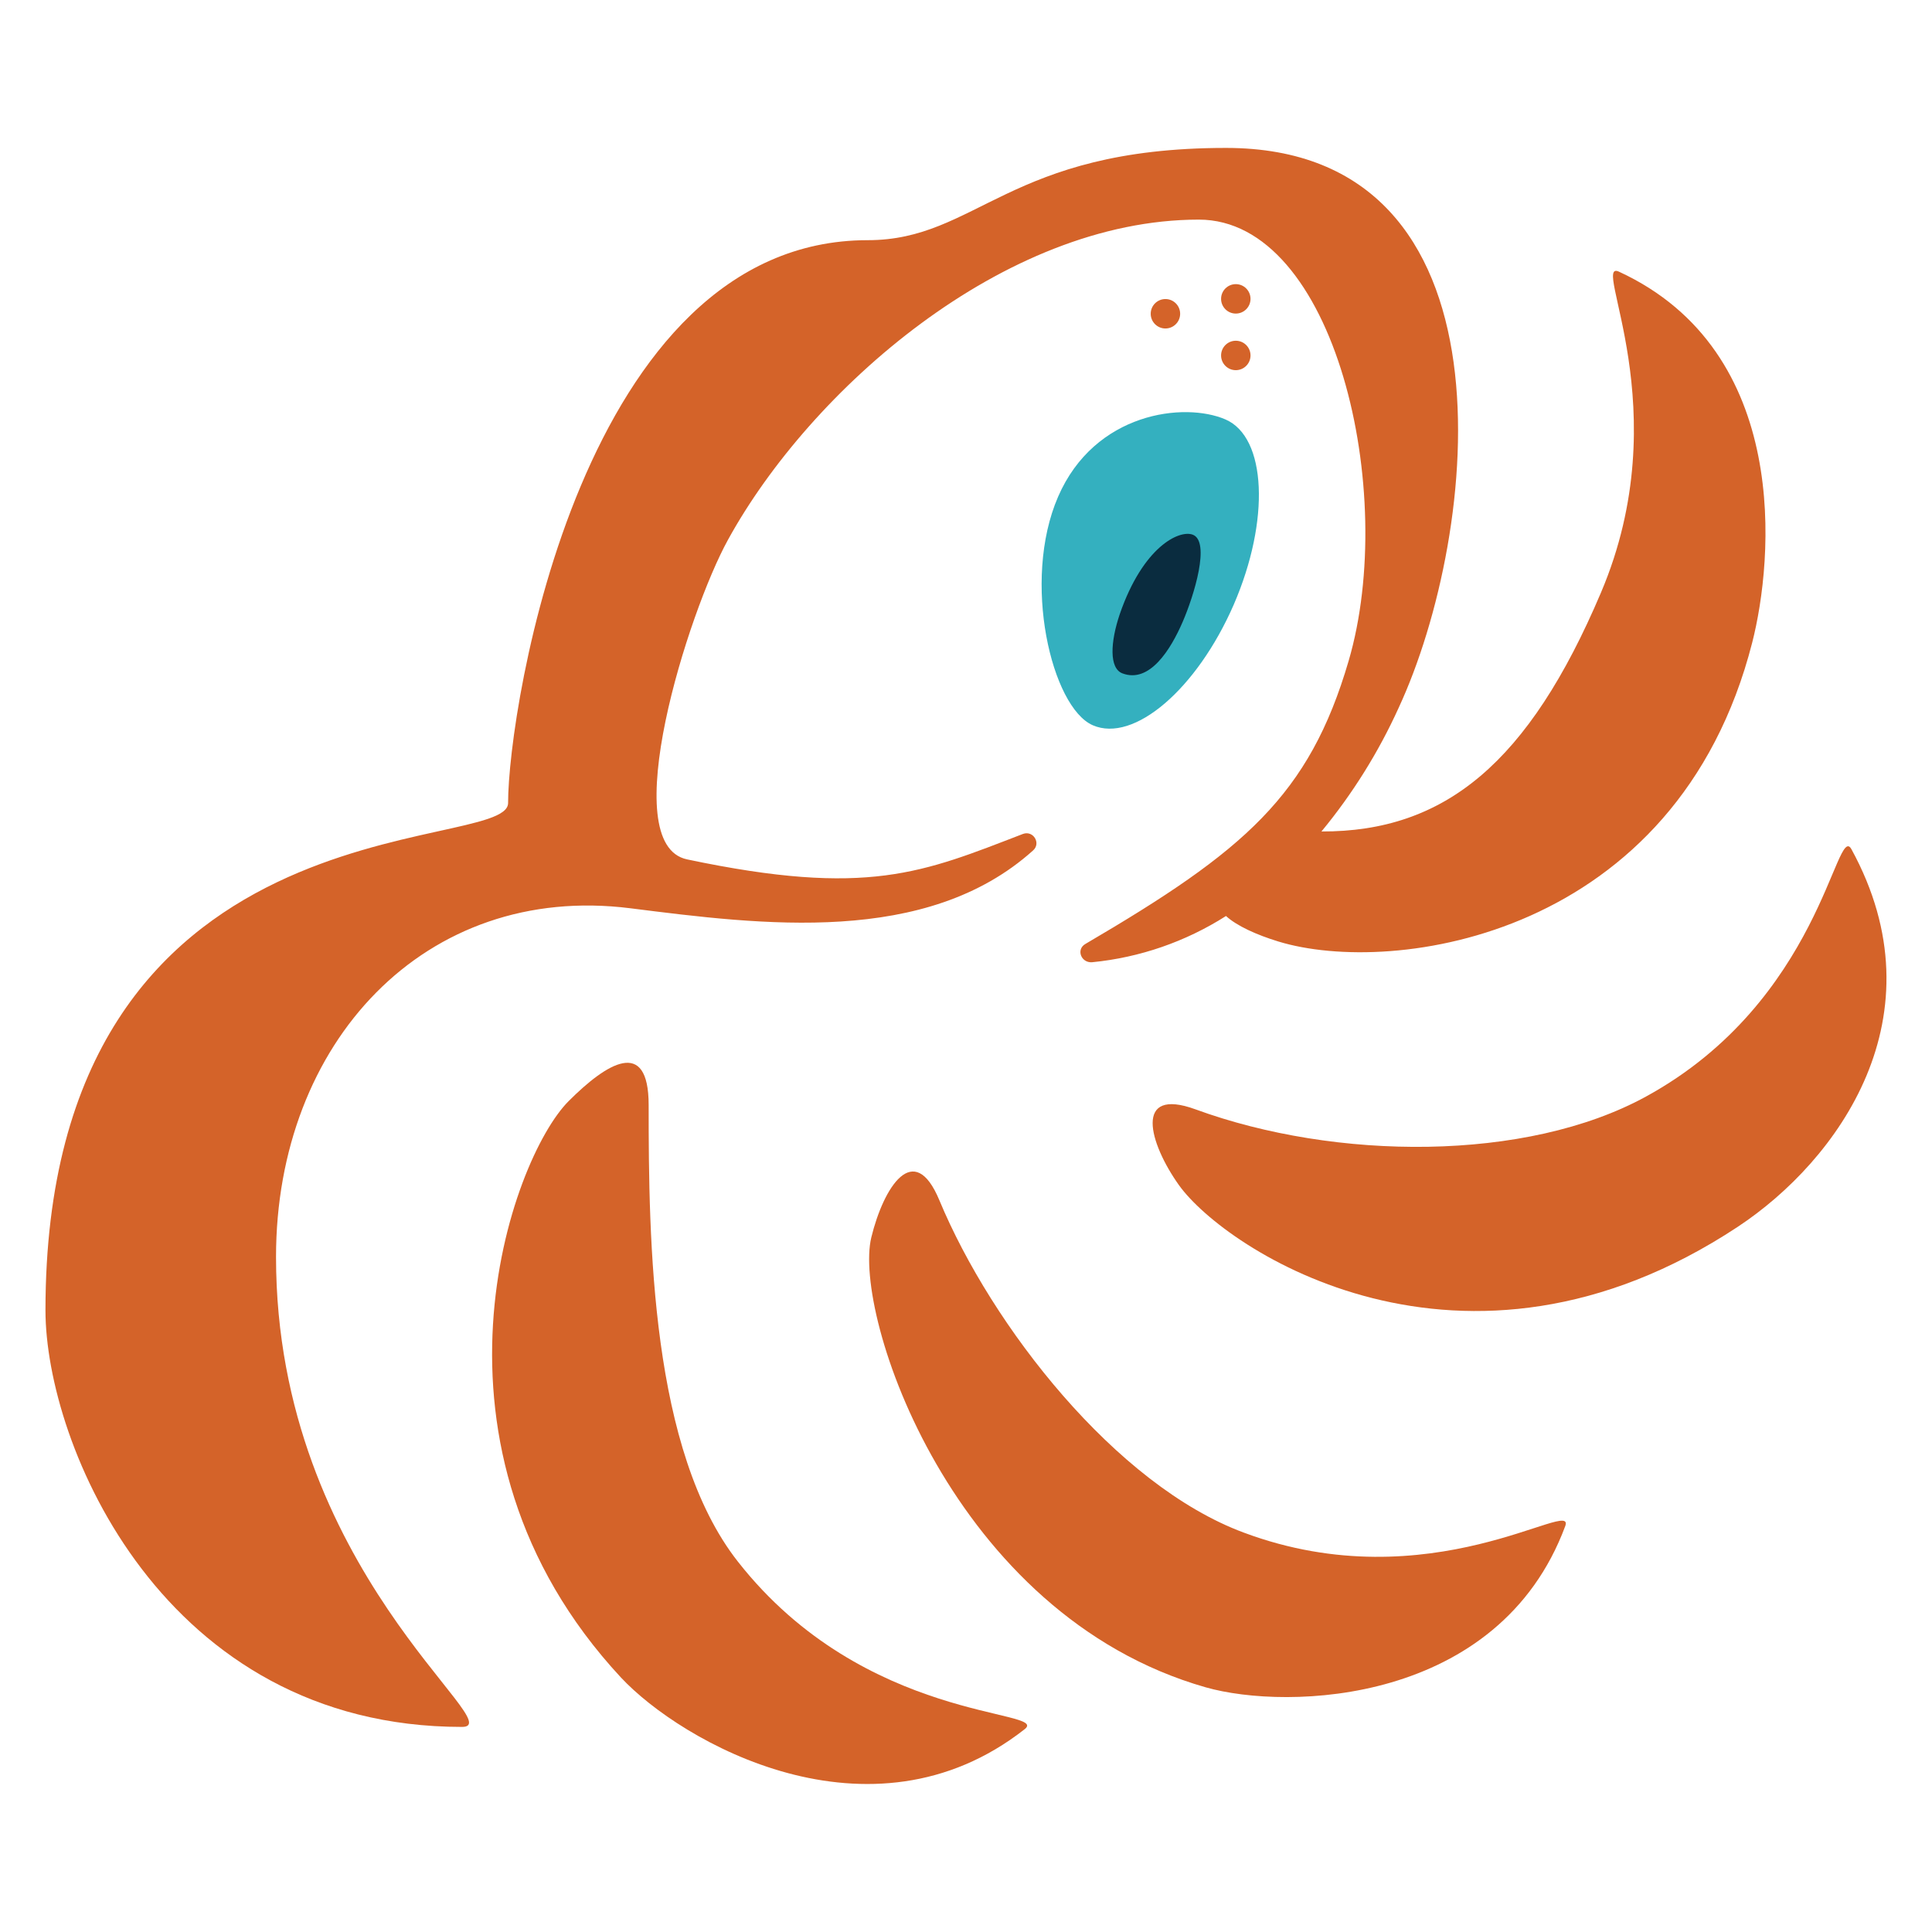
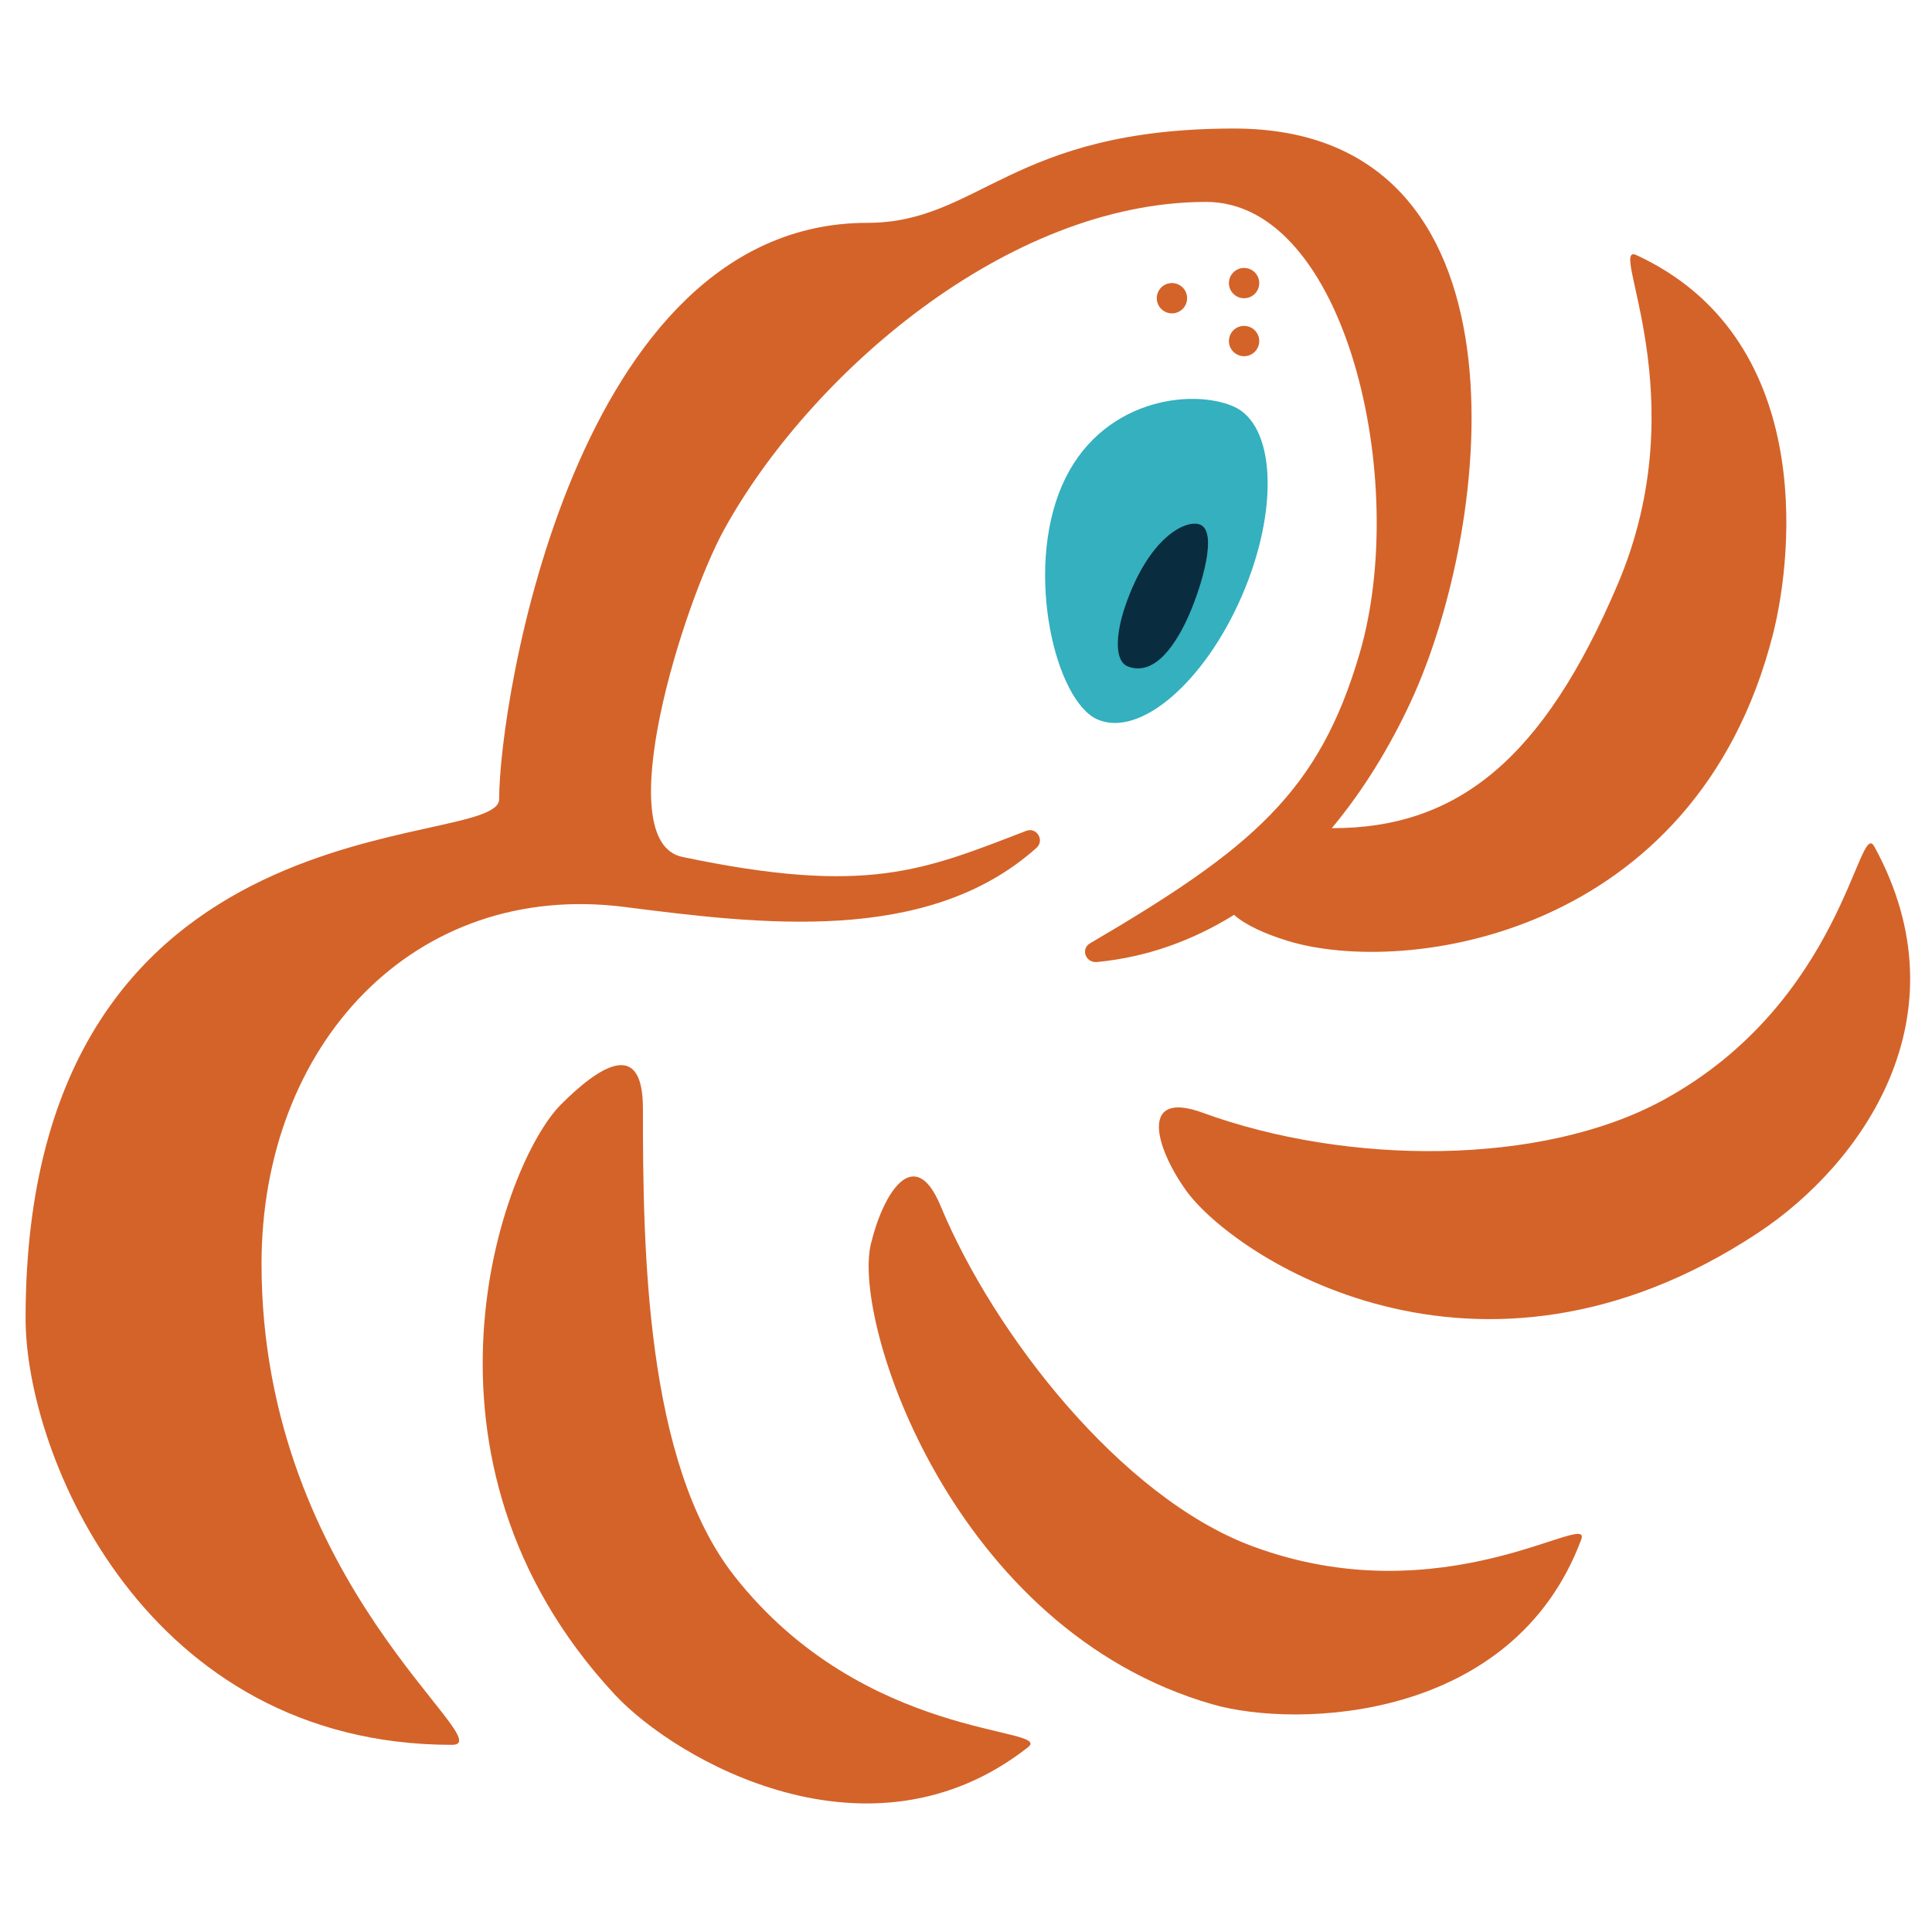
- <svg xmlns="http://www.w3.org/2000/svg" viewBox="0 0 1024 1024">
+ <svg xmlns="http://www.w3.org/2000/svg" id="Layer_1" data-name="Layer 1" viewBox="0 0 432 432">
  <defs>
-     <style>.a{fill:#d46329;}.b{fill:#34b0bf;}.c{fill:#0a2c3f;}</style>
+     <style>
+       .cls-1 {
+         fill: #34b0bf;
+       }
+ 
+       .cls-2 {
+         fill: #0a2c3f;
+       }
+ 
+       .cls-3 {
+         fill: #d46329;
+       }
+     </style>
  </defs>
-   <path class="a" d="M334.1,481.4c69.7,8.8,156.9,20.1,213.4-30.6,4.4-3.8.2-10.8-5.3-8.8-53,20.4-82.2,33.7-178,13.5-38.3-8,.5-131.1,21.7-169.5,43.6-79.3,145.9-169.6,249.5-169.6,72.2,0,105.6,144.5,79.4,233.9-20.9,71.4-55.3,100.7-139.5,150-5.1,2.9-2.3,10.2,3.6,9.7a161.5,161.5,0,0,0,70.9-24.5c5.8,5.3,16.3,10,27.7,13.5,61,18.7,211.3-2.2,251.2-158.4,11.2-43.7,21-154.3-70.6-196.6-15.3-7.1,31.8,72.9-9.6,170.2-38.3,90.2-82.7,126.7-148.1,126.5a293.4,293.4,0,0,0,40.9-65.5c43-92.7,65.2-296.8-91.5-296.8-115.5,0-131.9,48.9-189.9,48.9-151.4,0-190.6,247.9-190.6,298.3,0,28.1-245.2-5.6-245.2,268.9,0,70.9,62.3,220.8,220.8,220.8,26.6,0-98.6-83-98.6-249.1C146.3,552.5,225.4,467.7,334.1,481.4Z" />
-   <path class="a" d="M391.1,827.7c-46.2-58.8-47.3-170-47.3-242,0-36.3-22.4-22.1-42.4-2.1-30.6,30.6-85.6,183.5,27.7,305.5,31.8,34.1,132.1,91.7,214,27.4C556.9,905.7,458.5,913.6,391.1,827.7Z" />
-   <path class="a" d="M659.2,812.3c-67.9-25.2-133.6-109.5-161.3-176.1-13.5-32.5-29.6-7-36.1,19.7-9.8,40.7,42.7,200,177.2,238.4,43.4,12.4,155.4,9.2,190.6-85.4C835.5,793,758.2,849.3,659.2,812.3Z" />
-   <path class="a" d="M981.3,450.1c-8.2-14.9-16.2,80.4-108.9,131.1C808.9,616,707.8,615.1,633.7,588c-33.1-12.1-24.7,17.9-8.8,40.2,24.4,34,150.5,118.3,296.2,22C974.2,615.1,1029.7,538.6,981.3,450.1Z" />
-   <path class="b" d="M653.9,320.5c19.4-44.8,17.4-88.8-4.4-98.2s-69.3-3.8-88.7,41-3.4,111.6,18.4,121.1S634.4,365.2,653.9,320.5Z" />
-   <path class="c" d="M626.8,329.7c6.2-14.3,14.8-42.7,5.4-46.3-7.1-2.7-26.3,6.2-38.7,42.1-5,14.8-5.7,28.7,1.4,31.4C609.4,362.4,620.6,344,626.8,329.7Z" />
-   <circle class="a" cx="617.7" cy="166.3" r="7.8" />
-   <circle class="a" cx="655" cy="188.4" r="7.8" />
-   <circle class="a" cx="655" cy="158.4" r="7.8" />
+   <g>
+     <path class="cls-3" d="M139.57,202.79c30.11,3.81,67.75,8.68,92.19-13.21,1.87-1.67.05-4.7-2.29-3.8-22.89,8.79-35.51,14.52-76.9,5.83-16.54-3.47.21-56.62,9.37-73.24,18.86-34.23,63.03-73.22,107.76-73.22,31.17,0,45.62,62.38,34.31,100.98-9.04,30.87-23.89,43.49-60.26,64.79-2.19,1.28-.98,4.43,1.54,4.19,11.24-1.08,21.48-4.84,30.65-10.55,2.5,2.27,7.04,4.3,11.95,5.81,26.36,8.08,91.27-.93,108.51-68.4,4.82-18.89,9.06-66.63-30.49-84.93-6.64-3.07,13.69,31.48-4.15,73.52-16.54,38.96-35.72,54.7-63.97,54.62,7.01-8.41,12.92-18.05,17.66-28.26,18.56-40.03,28.14-128.18-39.51-128.18-49.91,0-56.96,21.09-82.02,21.09-65.4,0-82.31,107.08-82.31,128.85,0,12.15-105.89-2.41-105.89,116.12,0,30.63,26.89,95.35,95.34,95.35,11.49,0-42.58-35.82-42.58-107.56,0-49.11,34.17-85.73,81.1-79.8Z" />
+     <path class="cls-3" d="M164.18,352.36c-19.94-25.39-20.42-73.42-20.42-104.51,0-15.7-9.66-9.55-18.31-.9-13.21,13.21-36.96,79.24,11.98,131.92,13.7,14.75,57.04,39.61,92.43,11.82,5.94-4.67-36.55-1.23-65.68-38.32Z" />
+     <path class="cls-3" d="M279.96,345.71c-29.29-10.92-57.7-47.33-69.64-76.06-5.83-14.04-12.81-3.02-15.59,8.5-4.25,17.58,18.42,86.38,76.49,102.97,18.75,5.35,67.13,3.94,82.35-36.89,2.55-6.85-30.83,17.43-73.62,1.48Z" />
+     <path class="cls-3" d="M419.07,189.25c-3.51-6.42-6.98,34.72-47.03,56.65-27.42,15.02-71.09,14.61-103.08,2.92-14.28-5.22-10.66,7.71-3.77,17.35,10.52,14.71,64.97,51.08,127.92,9.49,22.93-15.15,46.89-48.2,25.97-86.42Z" />
+   </g>
+   <path class="cls-1" d="M277.67,133.28c8.39-19.33,7.55-38.32-1.88-42.41-9.42-4.09-29.94-1.62-38.33,17.71-8.39,19.33-1.47,48.21,7.96,52.3,9.42,4.09,23.87-8.27,32.25-27.6Z" />
+   <path class="cls-2" d="M265.97,137.27c2.68-6.18,6.42-18.43,2.34-19.98-3.07-1.17-11.36,2.68-16.69,18.18-2.19,6.37-2.47,12.39.6,13.56,6.24,2.36,11.06-5.58,13.75-11.76Z" />
+   <circle class="cls-3" cx="262.05" cy="66.68" r="3.39" />
+   <circle class="cls-3" cx="278.18" cy="76.26" r="3.39" />
+   <circle class="cls-3" cx="278.18" cy="63.3" r="3.39" />
</svg>
